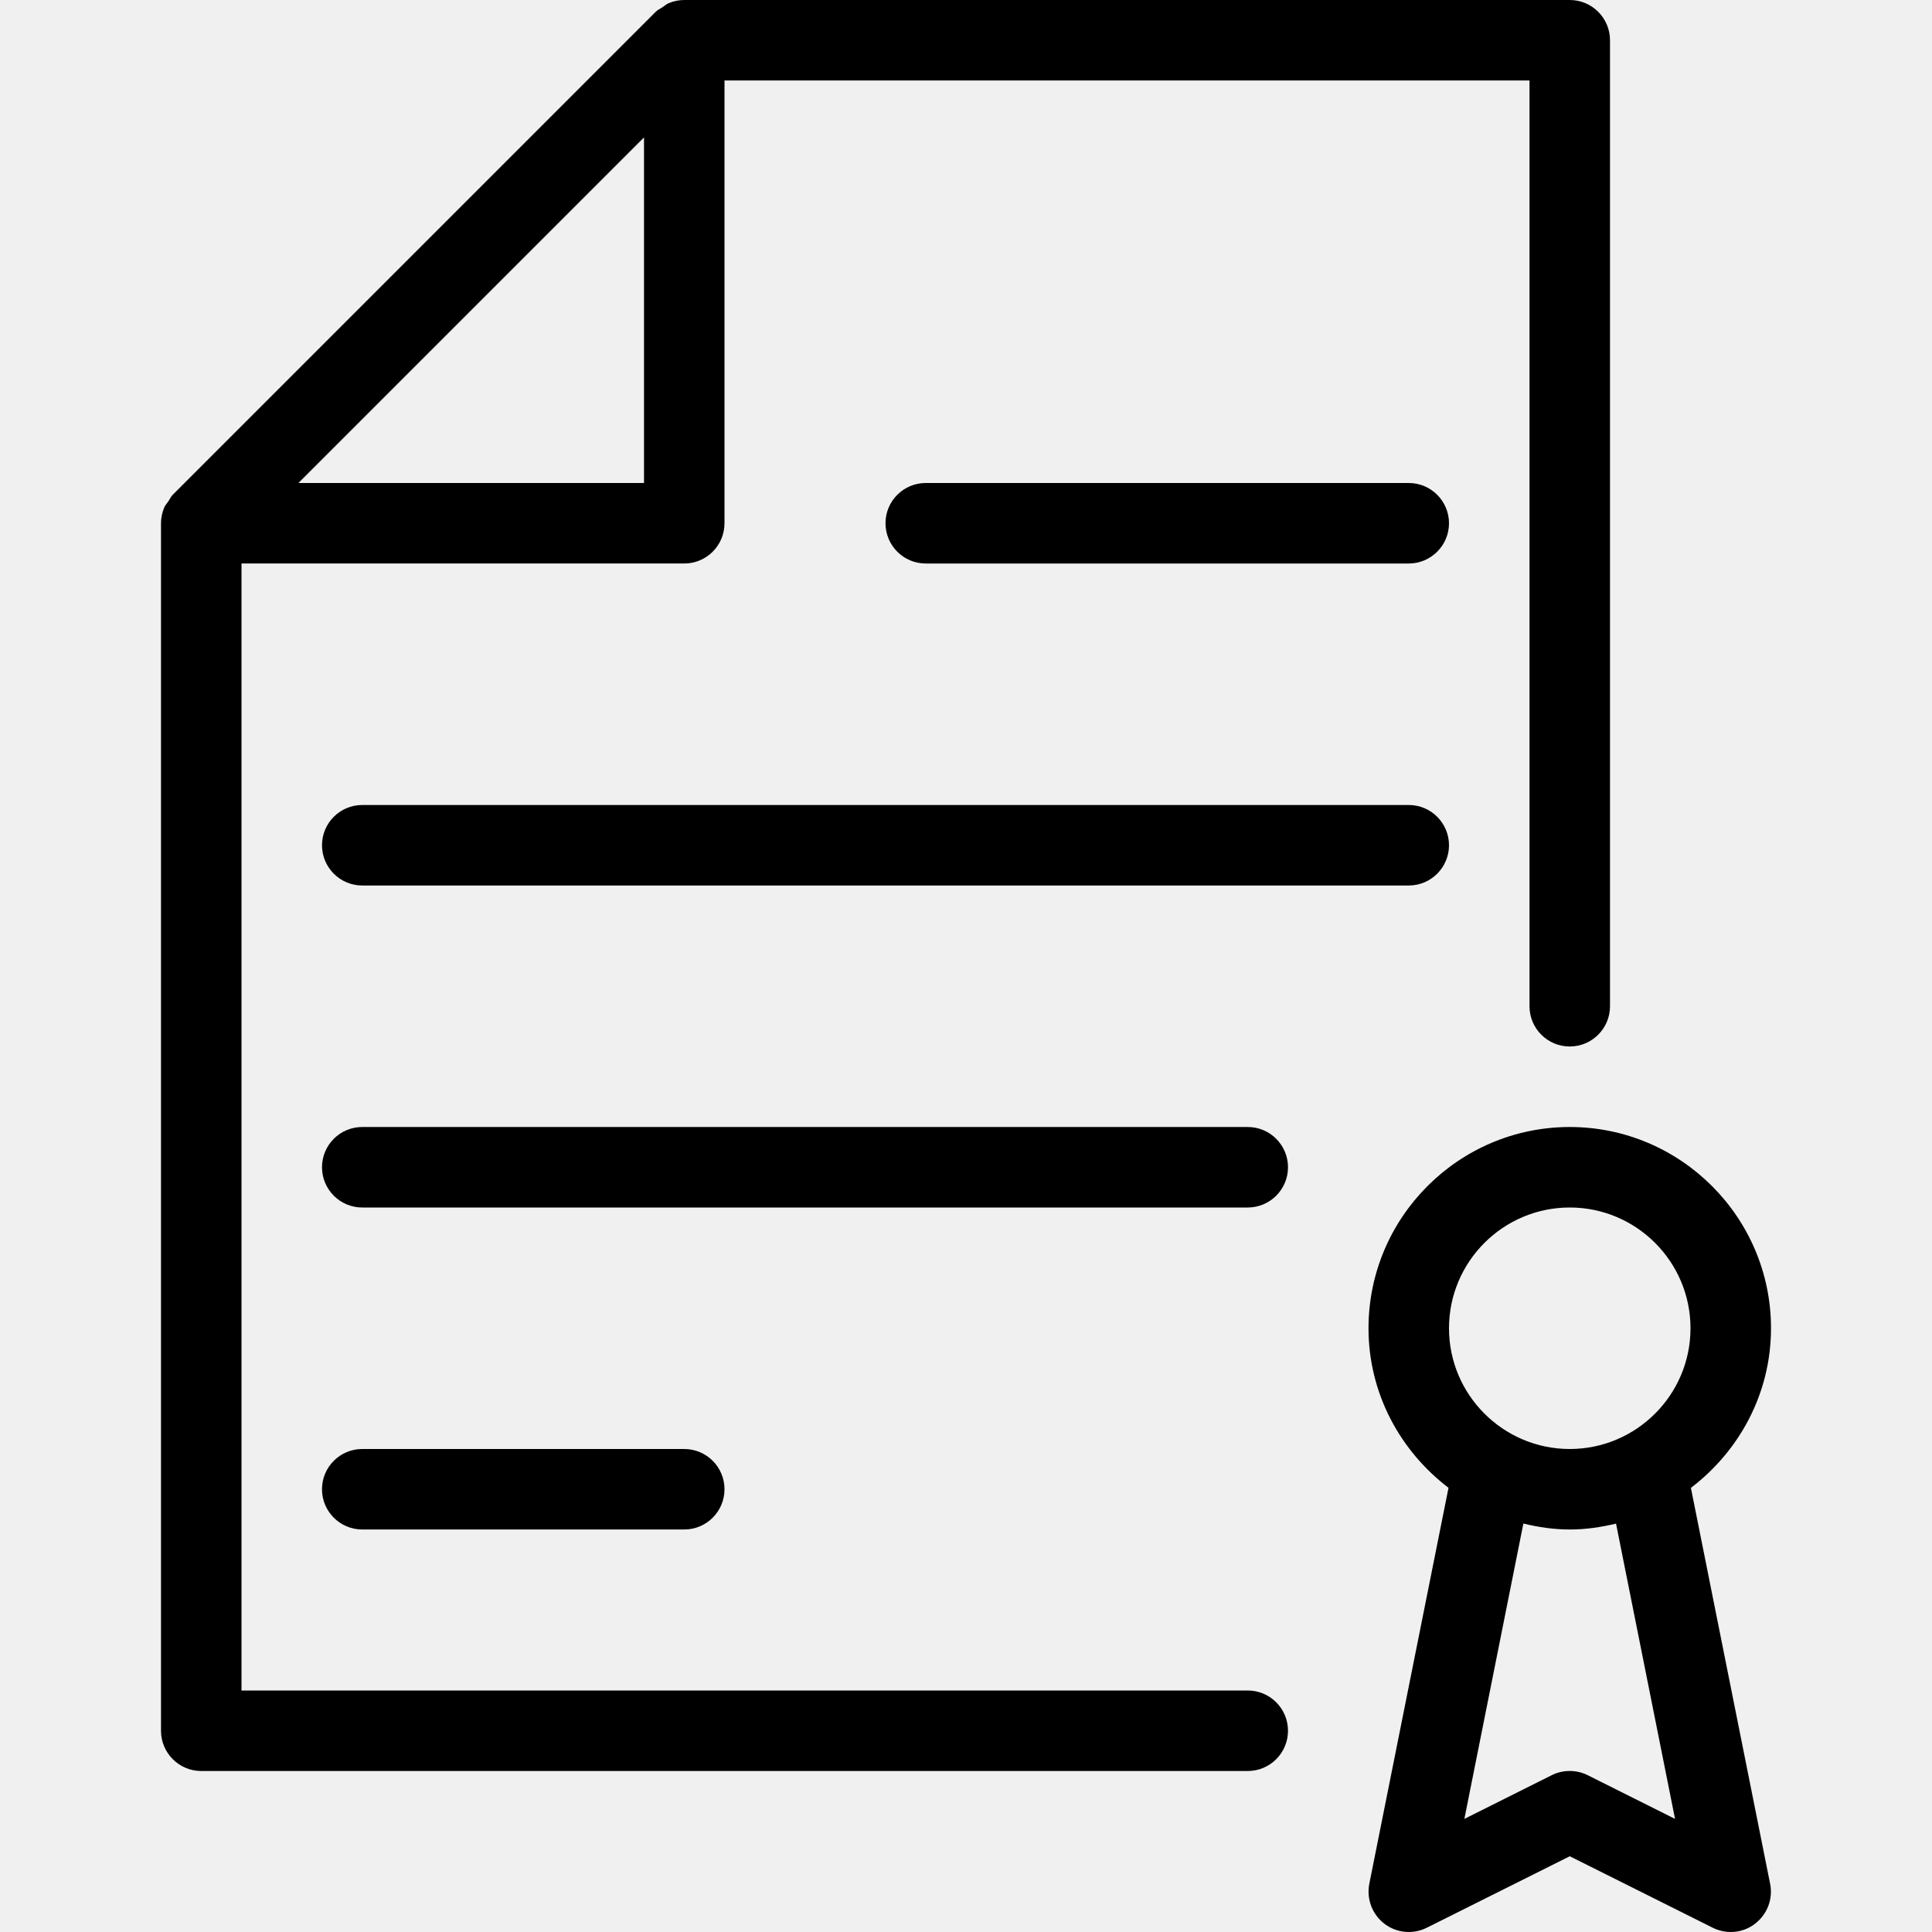
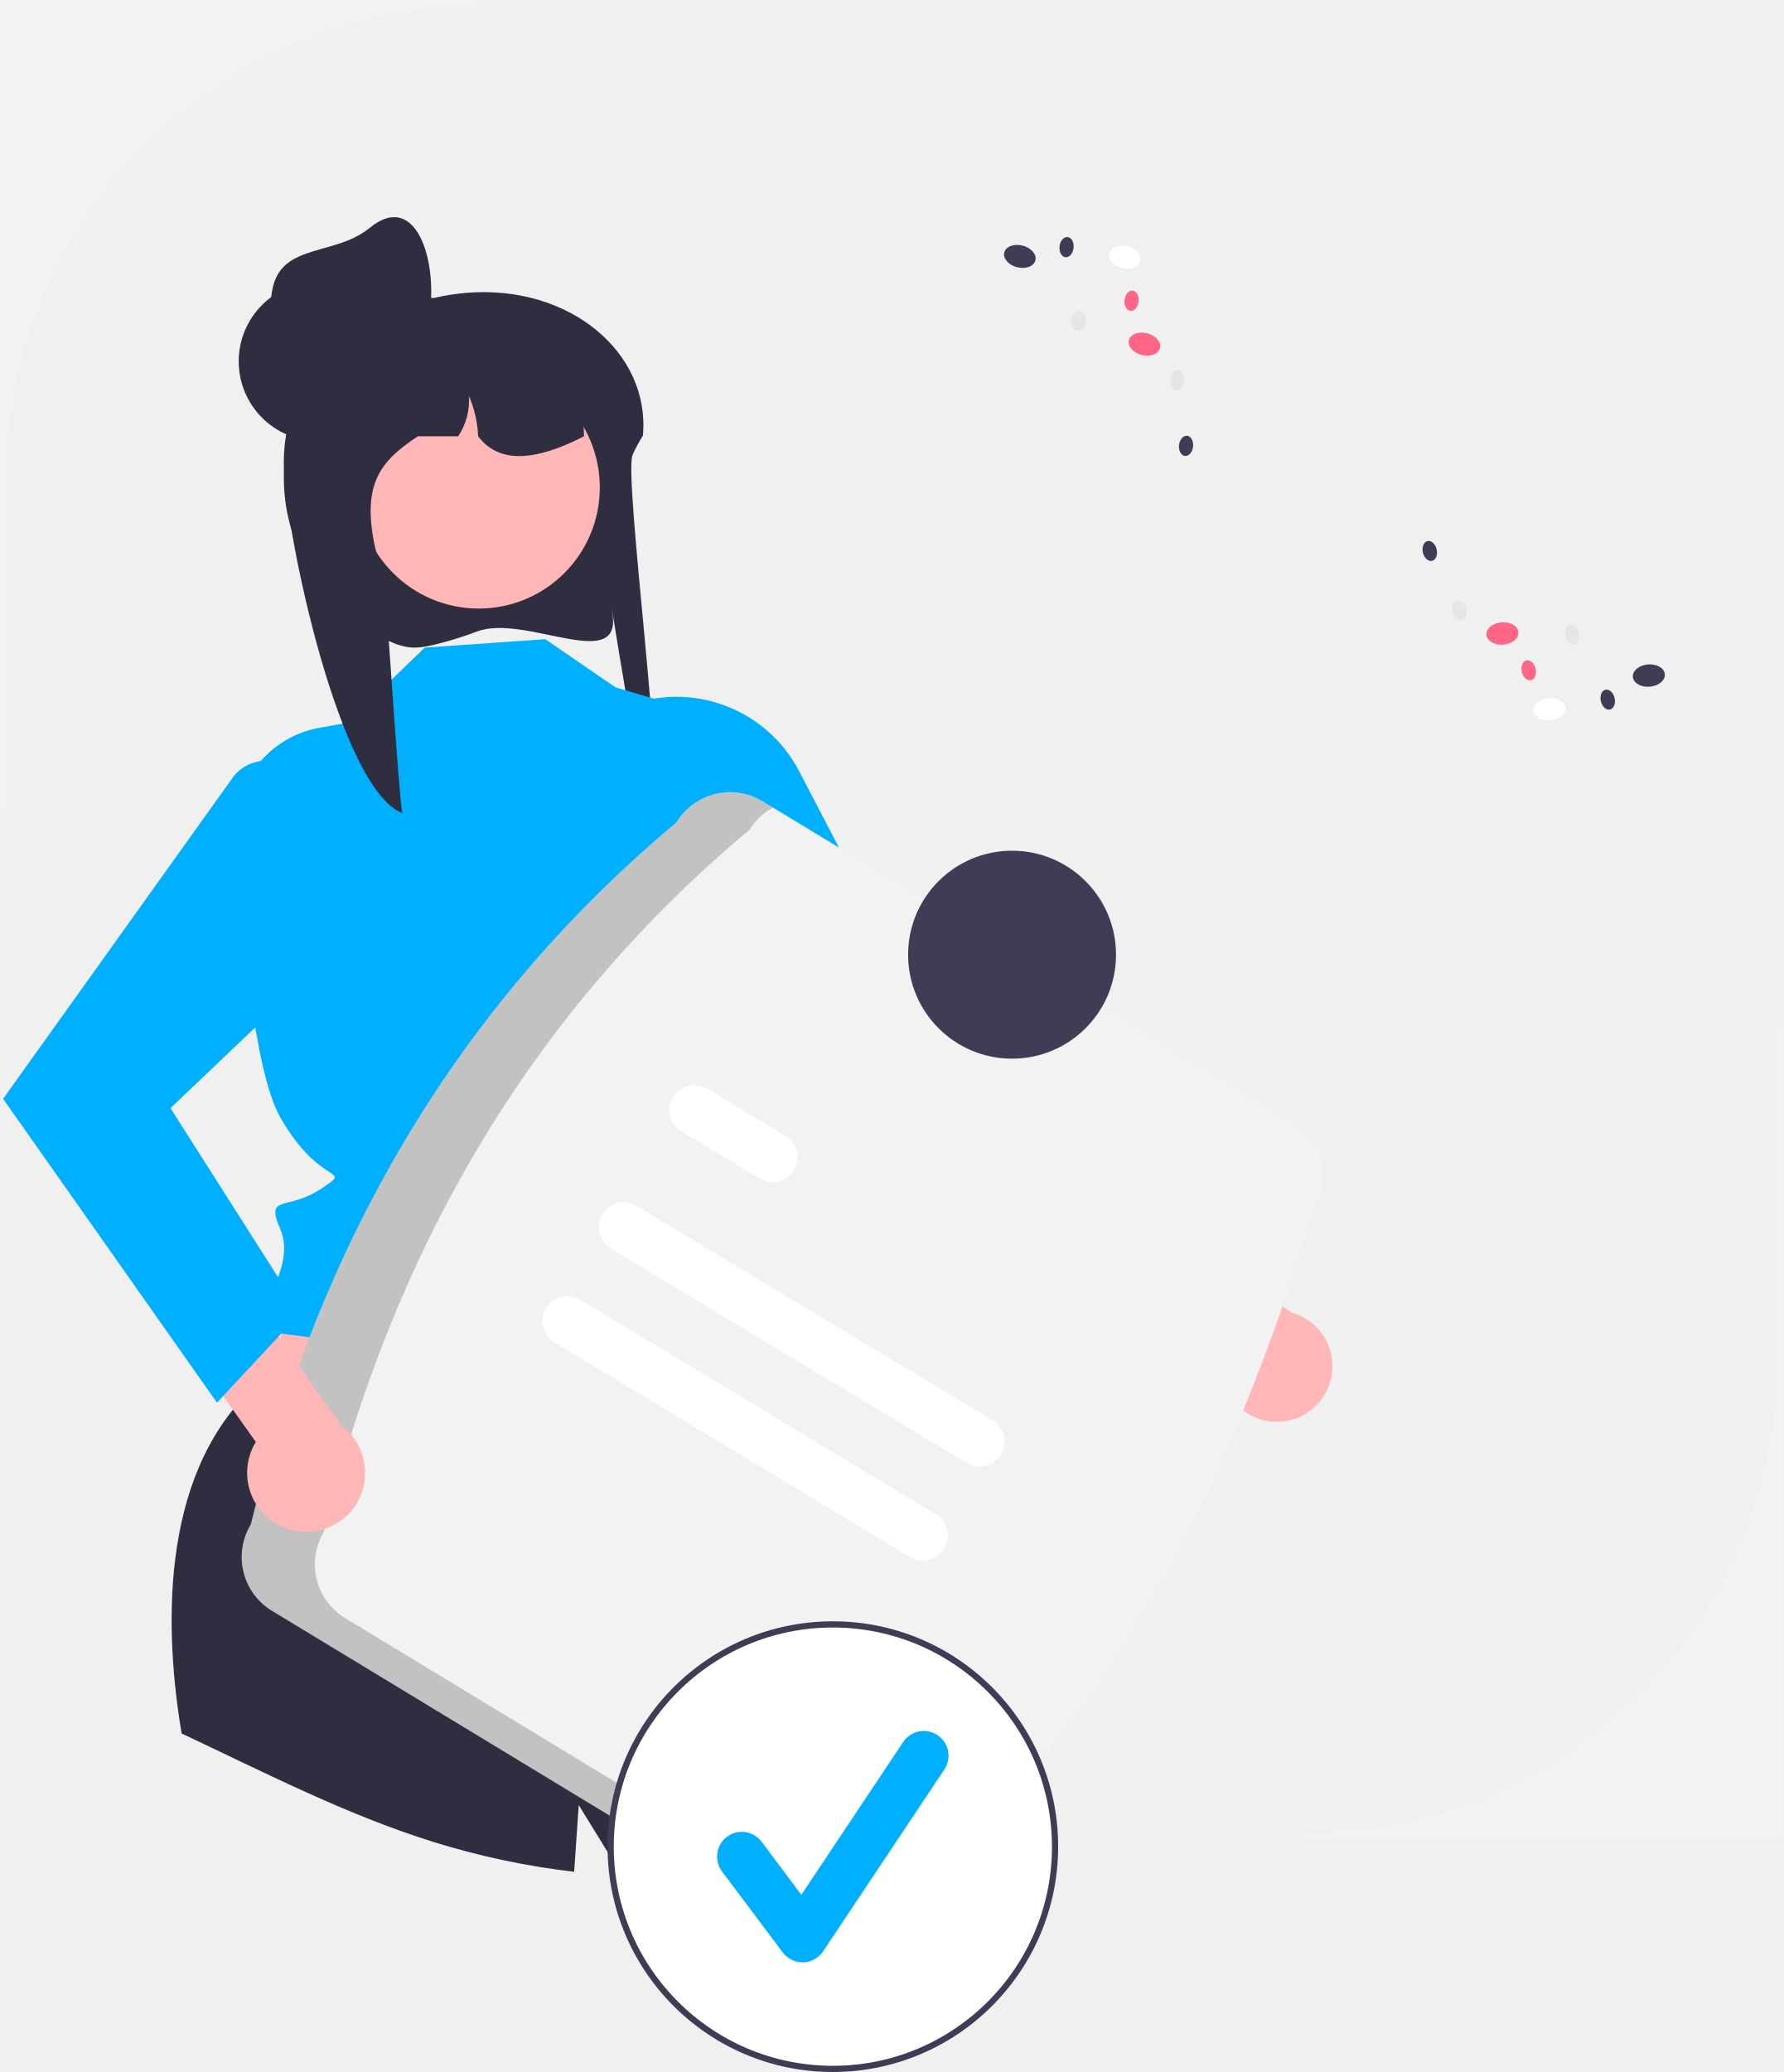
- <svg xmlns="http://www.w3.org/2000/svg" fill="#000000" width="45rem" height="25rem" version="1.1" id="Layer_1" viewBox="0 0 512 512" xml:space="preserve">
-   <g>
-     <g>
-       <g>
-         <path d="M373.333,128h-128c-5.888,0-10.667,4.779-10.667,10.667s4.779,10.667,10.667,10.667h128     c5.888,0,10.667-4.779,10.667-10.667S379.221,128,373.333,128z" />
-         <path d="M330.667,448H64V149.333h117.333c5.888,0,10.667-4.779,10.667-10.667V21.333h213.333v245.333     c0,5.888,4.779,10.667,10.667,10.667c5.888,0,10.667-4.779,10.667-10.667v-256C426.667,4.779,421.888,0,416,0H181.333     c-1.429,0-2.816,0.299-4.117,0.832c-0.619,0.256-1.088,0.725-1.643,1.088c-0.597,0.384-1.28,0.683-1.792,1.195l-128,128     c-0.491,0.491-0.768,1.152-1.152,1.728c-0.384,0.576-0.875,1.067-1.131,1.707c-0.533,1.301-0.832,2.688-0.832,4.117v320     c0,5.888,4.779,10.667,10.667,10.667h277.333c5.888,0,10.667-4.779,10.667-10.667S336.555,448,330.667,448z M170.667,36.416V128     H79.083L170.667,36.416z" />
-         <path d="M330.667,298.667H96c-5.888,0-10.667,4.779-10.667,10.667S90.112,320,96,320h234.667c5.888,0,10.667-4.779,10.667-10.667     S336.555,298.667,330.667,298.667z" />
-         <path d="M373.333,213.333H96c-5.888,0-10.667,4.779-10.667,10.667S90.112,234.667,96,234.667h277.333     c5.888,0,10.667-4.779,10.667-10.667S379.221,213.333,373.333,213.333z" />
-         <path d="M448.107,394.304c12.821-9.771,21.227-25.003,21.227-42.304c0-29.397-23.936-53.333-53.333-53.333     S362.667,322.603,362.667,352c0,17.28,8.405,32.533,21.205,42.283L362.88,499.221c-0.789,4.011,0.768,8.107,3.989,10.581     c3.243,2.496,7.616,2.88,11.243,1.067L416,491.925l37.888,18.944c1.515,0.747,3.157,1.131,4.779,1.131     c2.283,0,4.587-0.747,6.443-2.197c3.243-2.496,4.8-6.571,3.989-10.581L448.107,394.304z M420.757,470.443     c-2.987-1.493-6.528-1.493-9.536,0l-23.147,11.584l15.637-78.272c3.968,0.96,8.043,1.579,12.288,1.579     c4.245,0,8.299-0.619,12.267-1.557l15.637,78.251L420.757,470.443z M416,384c-17.643,0-32-14.357-32-32c0-17.643,14.357-32,32-32     c17.643,0,32,14.357,32,32C448,369.643,433.643,384,416,384z" />
-         <path d="M181.333,405.333c5.888,0,10.667-4.779,10.667-10.667S187.221,384,181.333,384H96c-5.888,0-10.667,4.779-10.667,10.667     S90.112,405.333,96,405.333H181.333z" />
-       </g>
-     </g>
-   </g>
+ <svg xmlns="http://www.w3.org/2000/svg" data-name="Layer 1" width="45rem" height="25rem" viewBox="0 0 575.455 668.319">
+   <path d="M887.728,709.088H733.272v-2h0A152.455,152.455,0,0,0,885.728,554.633V446.841h2Z" transform="translate(-312.2725 -115.8407)" fill="#f2f2f2" />
+   <path d="M466.29,319.488a114.228,114.228,0,0,1-12.558,3.971c-5.626,1.371-8.802,2.007-14.231-.101-.191-.074-.373-.147-.544-.219a57.679,57.679,0,0,1-35.105-52.299c-.027-.384-.027-.787-.027-1.18a56.192,56.192,0,0,1,.271-5.675,57.37,57.37,0,0,1,1.23-7.633l-.054-.01c-4.396-4.495-6.087-10.653-5.527-16.84A27.832,27.832,0,0,1,412.318,218.689a44.032,44.032,0,0,1,18.281-6.453,46.326,46.326,0,0,1,5.255-.305h16.499a71.282,71.282,0,0,1,10.357-1.633h.027c33.205-2.754,59.391,19.259,56.949,46.043-.018.03-.045.059-.063.089-.706,1.151-1.33,2.243-1.881,3.285-.534.974-.986,1.908-1.375,2.793-3.03,6.846,11.37,113.061,6.205,114.674-2.94.915-14.789-78.123-12.663-63.093C512.585,332.946,481.587,313.833,466.29,319.488Z" transform="translate(-312.2725 -115.8407)" fill="#2f2e41" />
+   <polygon points="204.039 395.654 250.068 493.714 73.005 475.781 109.966 381.645 204.039 395.654" fill="#ffb6b6" />
+   <path d="M608.711,708.101a257.909,257.909,0,0,1-95.64,12.81l-14.09-22.85s-.59,8.51-1.47,21.52a248.821,248.821,0,0,1-45.47-9.64c-28.11-8.79-54.46-22.41-81.17-34.97-5.41-32.25-7.44-81.98,22.47-110.93l160.99,29.5s25.83,19.32,18.92,26.24c-6.91,6.91-7.98,5.84-3.44,10.38,4.54,4.54,14.35,10.61,14.45,14.58C584.301,646.291,595.311,674.401,608.711,708.101Z" transform="translate(-312.2725 -115.8407)" fill="#2f2e41" />
+   <path d="M488.199,322.007l-38.895,2.714L424.165,349.013l-8.804,1.571A32.825,32.825,0,0,0,388.355,384.83c1.811,30.683,5.866,76.528,14.341,91.402,13.141,23.063,23.996,15.827,13.141,23.063s-18.142,1.55-13.141,12.986-6.758,26.105-6.758,26.105l-4.681,4.681,4.965,2.035L554.417,565.686s-13.679-61.502-5.124-76.61,29.296-60.777,10.785-78.646l-18.1-63.694-31.134-9.182Z" transform="translate(-312.2725 -115.8407)" fill="#00b0ff" />
+   <path d="M723.647,574.429A17.981,17.981,0,0,1,706.566,553.024L632.36,502.768l8.854-23.943L728.914,539.159a17.956,17.956,0,0,1-5.267,35.27Z" transform="translate(-312.2725 -115.8407)" fill="#ffb6b6" />
+   <path d="M514.05,343.728l-10.783,4.27,57.522,112.344,119.079,81.168,17.165-29.011-90.644-78.294-36.29-69.598A44.665,44.665,0,0,0,514.05,343.728Z" transform="translate(-312.2725 -115.8407)" fill="#00b0ff" />
+   <circle cx="154.455" cy="157.231" r="39.056" fill="#ffb6b6" />
+   <path d="M500.69,256.556c-.651.344-1.293.66-1.945.977-.678.326-1.357.651-2.044.959-13.07,5.925-23.717,6.585-30.175-1.936a36.169,36.169,0,0,0-2.976-13.007,20.903,20.903,0,0,1-3.446,13.007H447.097c-13.396,8.891-20.27,17.059-10.972,46.248.606,1.918,4.758,70.047,5.943,75.284-20.279-7.779-37.773-90.371-38.216-112.134-.027-.353-.027-.724-.027-1.085a47.554,47.554,0,0,1,.271-5.219,48.861,48.861,0,0,1,1.23-7.019l-.054-.009a18.331,18.331,0,0,1-5.527-15.486,44.664,44.664,0,0,1,12.41-11.126,79.196,79.196,0,0,1,13.586-5.102c.118-.027.217-.054.335-.081,1.429-.389,2.894-.742,4.36-1.049a81.869,81.869,0,0,1,9.145-1.384c.226-.009.443-.027.642-.027a6.853,6.853,0,0,1,3.491.959c.009,0,.009.009.027.009a6.89,6.89,0,0,1,3.356,5.861h14.491c.534,0,1.067.018,1.601.045,20.18.805,36.398,9.434,37.438,29.271C500.672,255.199,500.69,255.868,500.69,256.556Z" transform="translate(-312.2725 -115.8407)" fill="#2f2e41" />
+   <circle cx="102.747" cy="116.555" r="25.73" fill="#2f2e41" />
+   <path d="M450.344,220.495c-2.923,13.906-17.345,22.224-31.142,18.821a25.73,25.73,0,0,1-18.821-31.142c3.402-13.797,20.147-9.82,31.142-18.821C447.077,176.618,454.287,201.741,450.344,220.495Z" transform="translate(-312.2725 -115.8407)" fill="#2f2e41" />
+   <path d="M393.176,607.597c21.929-89.427,65.38-166.292,137.341-226.514a20.246,20.246,0,0,1,27.777-6.808L729.362,477.998a20.246,20.246,0,0,1,6.807,27.777c-27.466,91.762-68.605,171.388-137.341,226.514a20.245,20.245,0,0,1-27.777,6.808L399.984,635.374A20.246,20.246,0,0,1,393.176,607.597Z" transform="translate(-312.2725 -115.8407)" fill="#f2f2f2" />
+   <path d="M423.582,637.735a20.245,20.245,0,0,1-6.808-27.777c21.929-89.428,65.38-166.292,137.341-226.514a19.984,19.984,0,0,1,7.546-7.128l-3.366-2.041a20.246,20.246,0,0,0-27.777,6.807C458.556,441.305,415.105,518.169,393.176,607.597a20.245,20.245,0,0,0,6.808,27.777L571.052,739.097a20.156,20.156,0,0,0,20.232.32Z" transform="translate(-312.2725 -115.8407)" opacity="0.2" style="isolation:isolate" />
+   <path d="M624.201,587.772l-114.829-69.189a8.044,8.044,0,0,1,8.303-13.78l114.829,69.189a8.044,8.044,0,0,1-8.303,13.779Z" transform="translate(-312.2725 -115.8407)" fill="#fff" />
+   <path d="M557.401,496.021l-25.262-15.222a8.044,8.044,0,0,1,8.259-13.806l.043.026,25.262,15.222a8.044,8.044,0,0,1-8.303,13.779Z" transform="translate(-312.2725 -115.8407)" fill="#fff" />
+   <path d="M605.951,618.061l-114.829-69.189a8.044,8.044,0,0,1,8.286-13.79l.016.01,114.829,69.189a8.044,8.044,0,0,1-8.303,13.779Z" transform="translate(-312.2725 -115.8407)" fill="#fff" />
+   <circle cx="326.511" cy="307.935" r="33.539" fill="#3f3d56" />
+   <circle cx="268.698" cy="595.633" r="71.685" fill="#fff" />
+   <path d="M580.971,784.159a72.685,72.685,0,1,1,72.685-72.686A72.768,72.768,0,0,1,580.971,784.159Zm0-143.37a70.685,70.685,0,1,0,70.685,70.685A70.765,70.765,0,0,0,580.971,640.789Z" transform="translate(-312.2725 -115.8407)" fill="#3f3d56" />
+   <path d="M571.191,748.783a7.972,7.972,0,0,1-6.379-3.19L545.256,719.516a7.974,7.974,0,1,1,12.758-9.568l12.795,17.058,32.862-49.292a7.974,7.974,0,1,1,13.27,8.847L577.827,745.232a7.977,7.977,0,0,1-6.414,3.548C571.339,748.781,571.265,748.783,571.191,748.783Z" transform="translate(-312.2725 -115.8407)" fill="#00b0ff" />
+   <ellipse cx="812.172" cy="344.619" rx="5.177" ry="3.601" transform="translate(-338.6792 -45.39552) rotate(-4.88719)" fill="#fff" />
+   <ellipse cx="844.222" cy="333.746" rx="5.177" ry="3.601" transform="translate(-337.6364 -42.70455) rotate(-4.88719)" fill="#3f3d56" />
+   <ellipse cx="796.979" cy="320.166" rx="5.177" ry="3.601" transform="translate(-336.6512 -46.77873) rotate(-4.88719)" fill="#ff6584" />
+   <ellipse cx="783.121" cy="312.684" rx="2.276" ry="3.272" transform="translate(-361.93 64.44338) rotate(-12.7322)" fill="#e6e6e6" />
+   <ellipse cx="773.549" cy="293.556" rx="2.276" ry="3.272" transform="translate(-357.9496 61.86343) rotate(-12.7322)" fill="#3f3d56" />
+   <ellipse cx="819.473" cy="320.419" rx="2.276" ry="3.272" transform="translate(-362.7407 72.64536) rotate(-12.7322)" fill="#e6e6e6" />
+   <ellipse cx="805.474" cy="332.04" rx="2.276" ry="3.272" transform="translate(-365.6462 69.84586) rotate(-12.7322)" fill="#ff6584" />
+   <ellipse cx="830.959" cy="341.505" rx="2.276" ry="3.272" transform="translate(-367.1057 75.69535) rotate(-12.7322)" fill="#3f3d56" />
+   <ellipse cx="675.135" cy="198.762" rx="3.601" ry="5.177" transform="translate(4.33932 688.5405) rotate(-75.77932)" fill="#fff" />
+   <ellipse cx="641.291" cy="198.544" rx="3.601" ry="5.177" transform="translate(-20.9789 655.5694) rotate(-75.77932)" fill="#3f3d56" />
+   <ellipse cx="681.486" cy="226.84" rx="3.601" ry="5.177" transform="translate(-18.0879 715.8777) rotate(-75.77932)" fill="#ff6584" />
+   <ellipse cx="692.131" cy="238.447" rx="3.272" ry="2.276" transform="translate(66.02744 783.9782) rotate(-83.62433)" fill="#e6e6e6" />
+   <ellipse cx="694.914" cy="259.655" rx="3.272" ry="2.276" transform="translate(47.42466 805.5966) rotate(-83.62433)" fill="#3f3d56" />
+   <ellipse cx="660.314" cy="219.239" rx="3.272" ry="2.276" transform="translate(56.83259 735.2825) rotate(-83.62433)" fill="#e6e6e6" />
+   <ellipse cx="677.346" cy="212.841" rx="3.272" ry="2.276" transform="translate(78.33185 746.5209) rotate(-83.62433)" fill="#ff6584" />
+   <ellipse cx="656.363" cy="195.554" rx="3.272" ry="2.276" transform="translate(76.85916 710.3015) rotate(-83.62433)" fill="#3f3d56" />
+   <path d="M314.272,378.088h-2V115.841H466.728v2h-0A152.455,152.455,0,0,0,314.272,270.296Z" transform="translate(-312.2725 -115.8407)" fill="#f2f2f2" />
+   <path d="M403.842,608.544a19.072,19.072,0,0,1-9.035-27.606l-55.105-77.461L357.38,482.968l64.777,92.48a19.046,19.046,0,0,1-18.314,33.096Z" transform="translate(-312.2725 -115.8407)" fill="#ffb6b6" />
+   <path d="M405.109,363.073h0a13.6,13.6,0,0,0-17.382,3.06L313.272,470.262l69,98,27-29-42-66,55.818-53.145A44.665,44.665,0,0,0,405.109,363.073Z" transform="translate(-312.2725 -115.8407)" fill="#00b0ff" />
</svg>
